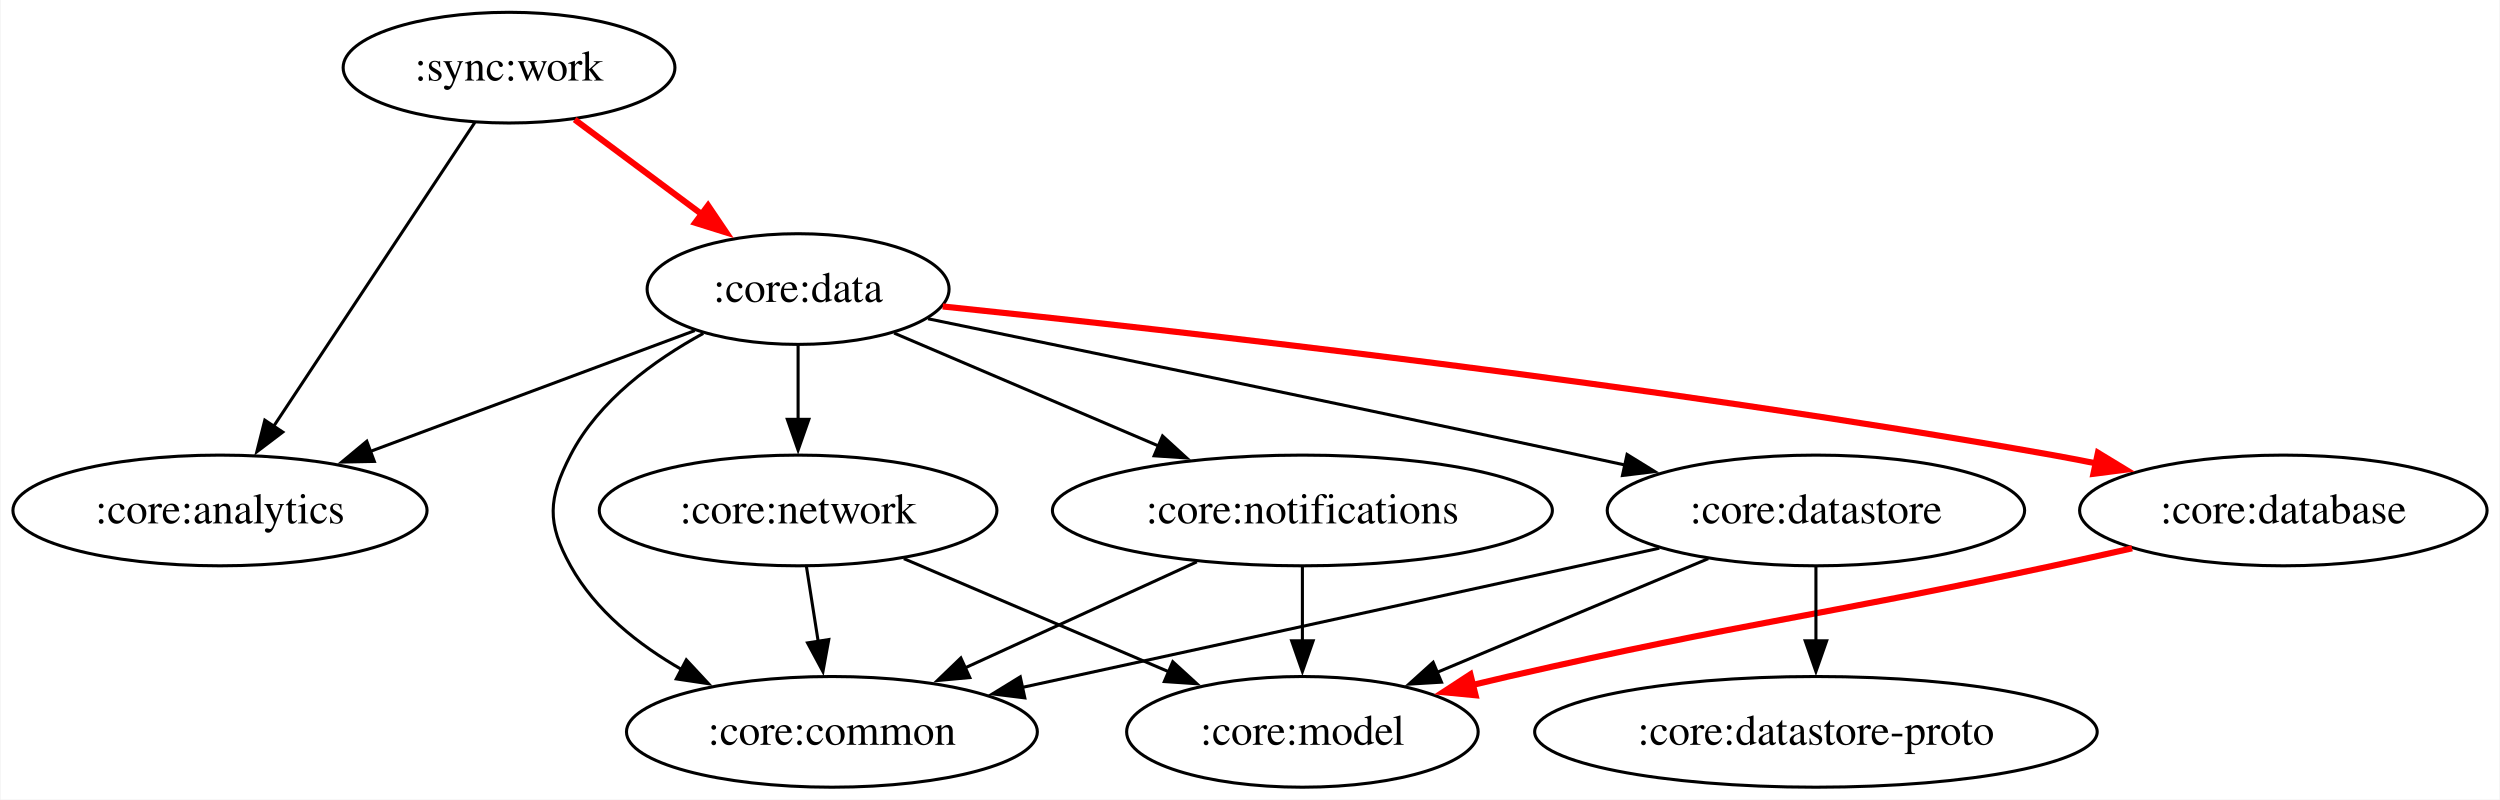
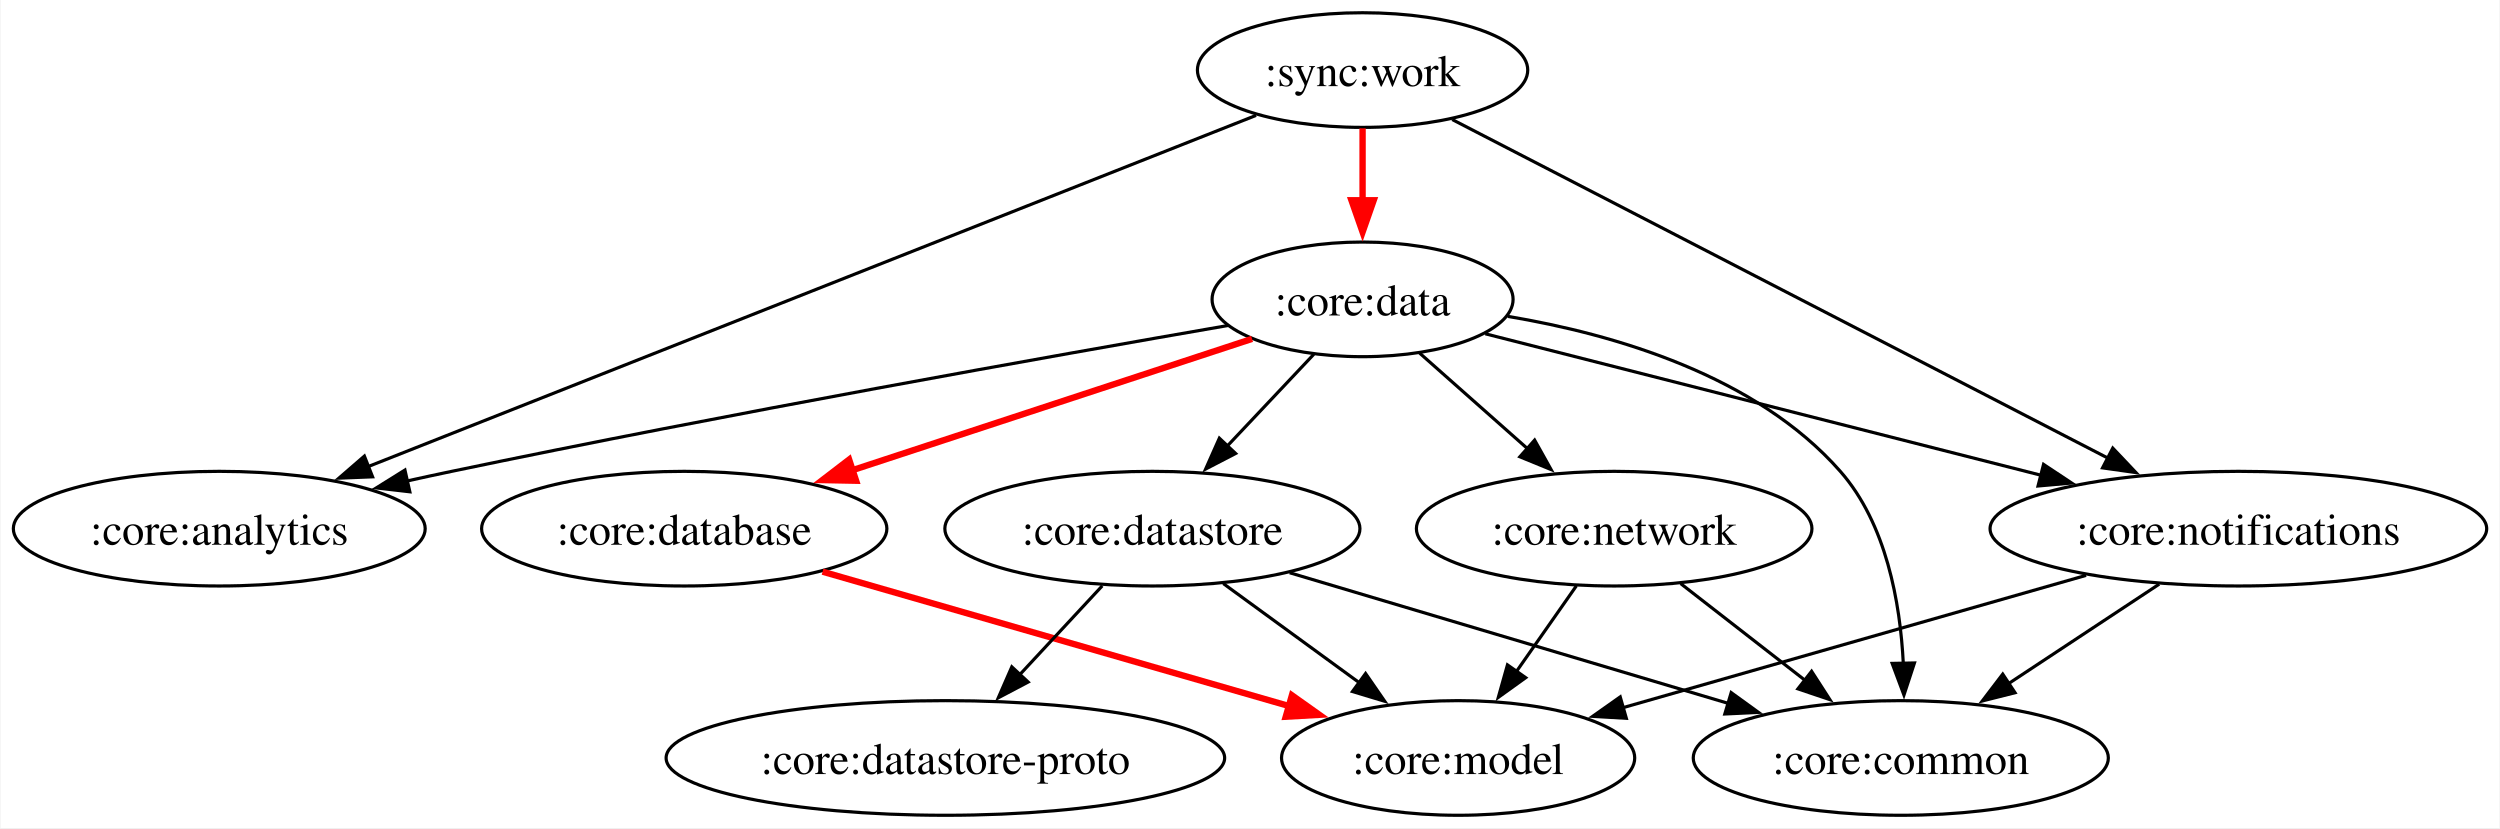
- <svg xmlns="http://www.w3.org/2000/svg" width="1084" height="260pt" viewBox="0 0 812.6 260">
+ <svg xmlns="http://www.w3.org/2000/svg" width="785pt" height="260pt" viewBox="0 0 784.62 260">
  <g class="graph">
-     <path fill="#fff" d="M0 260V0h812.6v260z" />
+     <path fill="#fff" d="M0 260V0h784.62v260z" />
    <g class="node" transform="translate(4 256)">
-       <ellipse cx="161.34" cy="-234" fill="none" stroke="#000" rx="53.95" ry="18" />
-       <text x="161.34" y="-229.8" font-family="Times,serif" font-size="14" text-anchor="middle">:sync:work</text>
+       <ellipse cx="423.66" cy="-234" fill="none" stroke="#000" rx="51.86" ry="18" />
+       <text x="423.66" y="-228.95" font-family="Times,serif" font-size="14" text-anchor="middle">:sync:work</text>
    </g>
    <g class="node" transform="translate(4 256)">
-       <ellipse cx="67.34" cy="-90" fill="none" stroke="#000" rx="67.34" ry="18" />
-       <text x="67.34" y="-85.8" font-family="Times,serif" font-size="14" text-anchor="middle">:core:analytics</text>
+       <ellipse cx="64.66" cy="-90" fill="none" stroke="#000" rx="64.66" ry="18" />
+       <text x="64.66" y="-84.95" font-family="Times,serif" font-size="14" text-anchor="middle">:core:analytics</text>
    </g>
    <g stroke="#000" class="edge">
-       <path fill="none" d="m154.19 39.85-65.45 98.86" />
-       <path d="m91.75 140.51-8.43 6.4 2.6-10.27z" />
+       <path fill="none" d="M394.21 36.23 115.14 146.61" />
+       <path d="m116.8 149.72-10.58.42 8.01-6.93z" />
    </g>
    <g class="node" transform="translate(4 256)">
-       <ellipse cx="255.34" cy="-162" fill="none" stroke="#000" rx="49.1" ry="18" />
-       <text x="255.34" y="-157.8" font-family="Times,serif" font-size="14" text-anchor="middle">:core:data</text>
+       <ellipse cx="423.66" cy="-162" fill="none" stroke="#000" rx="47.26" ry="18" />
+       <text x="423.66" y="-156.95" font-family="Times,serif" font-size="14" text-anchor="middle">:core:data</text>
    </g>
    <g stroke="red" stroke-width="2" class="edge">
-       <path fill="none" d="M186.67 38.88c12.59 9.38 28.72 21.39 42.58 31.71" />
-       <path fill="red" d="m230.06 66.83 5.93 8.78-10.11-3.16z" />
+       <path fill="none" d="M427.66 40.3v24.16" />
+       <path fill="red" d="m431.16 62.87-3.5 10-3.5-10z" />
+     </g>
+     <g class="node" transform="translate(4 256)">
+       <ellipse cx="698.66" cy="-90" fill="none" stroke="#000" rx="77.97" ry="18" />
+       <text x="698.66" y="-84.95" font-family="Times,serif" font-size="14" text-anchor="middle">:core:notifications</text>
    </g>
    <g stroke="#000" class="edge">
-       <path fill="none" d="M225.73 107.51c-29.45 10.97-72.61 27.04-105.81 39.4" />
-       <path d="m121.53 150.05-10.6.21 8.15-6.77z" />
+       <path fill="none" d="m455.8 37.53 206.02 106.38" />
+       <path d="m663.22 140.7 7.28 7.69-10.49-1.48z" />
+     </g>
+     <g stroke="#000" class="edge">
+       <path fill="none" d="M385.38 102.21c-55.92 9.69-157.47 27.76-243.72 45.79-4.59.96-9.33 1.98-14.09 3.04" />
+       <path d="m128.5 154.42-10.53-1.22 8.99-5.61z" />
+     </g>
+     <g stroke="#000" class="edge">
+       <path fill="none" d="M466.19 104.81c45.26 11.52 120.97 30.79 174.51 44.42" />
+       <path d="m641.48 145.82 8.83 5.85-10.56.93z" />
    </g>
    <g class="node" transform="translate(4 256)">
-       <ellipse cx="266.34" cy="-18" fill="none" stroke="#000" rx="66.81" ry="18" />
-       <text x="266.34" y="-13.8" font-family="Times,serif" font-size="14" text-anchor="middle">:core:common</text>
+       <ellipse cx="592.66" cy="-18" fill="none" stroke="#000" rx="65.17" ry="18" />
+       <text x="592.66" y="-12.95" font-family="Times,serif" font-size="14" text-anchor="middle">:core:common</text>
    </g>
    <g stroke="#000" class="edge">
-       <path fill="none" d="M228.51 108.42c-16 8.75-34.07 21.87-43.17 39.58-7.31 14.23-7.76 22.01 0 36 8.09 14.58 22.04 25.67 36.33 33.84" />
-       <path d="m222.99 214.58 7.22 7.76-10.48-1.56z" />
+       <path fill="none" d="M473.25 99.34c33.67 5.65 78.07 18.67 104.41 48.66 14.44 16.44 18.81 41.13 19.79 60.34" />
+       <path d="m600.95 208.17-3.3 10.07-3.7-9.93z" />
    </g>
    <g class="node" transform="translate(4 256)">
-       <ellipse cx="738.34" cy="-90" fill="none" stroke="#000" rx="66.26" ry="18" />
-       <text x="738.34" y="-85.8" font-family="Times,serif" font-size="14" text-anchor="middle">:core:database</text>
+       <ellipse cx="210.66" cy="-90" fill="none" stroke="#000" rx="63.63" ry="18" />
+       <text x="210.66" y="-84.95" font-family="Times,serif" font-size="14" text-anchor="middle">:core:database</text>
    </g>
    <g stroke="red" stroke-width="2" class="edge">
-       <path fill="none" d="M306.37 99.66c76.16 7.87 231.05 25.23 360.97 48.34 5.15.92 10.48 1.95 15.82 3.04" />
-       <path fill="red" d="m682.05 147.23 9.05 5.5-10.51 1.35z" />
+       <path fill="none" d="M392.96 106.4c-34.48 11.33-87.76 28.84-127.1 41.77" />
+       <path fill="red" d="m268.63 150.95-10.59-.21 8.4-6.44z" />
    </g>
    <g class="node" transform="translate(4 256)">
-       <ellipse cx="586.34" cy="-90" fill="none" stroke="#000" rx="67.87" ry="18" />
-       <text x="586.34" y="-85.8" font-family="Times,serif" font-size="14" text-anchor="middle">:core:datastore</text>
+       <ellipse cx="357.66" cy="-90" fill="none" stroke="#000" rx="65.17" ry="18" />
+       <text x="357.66" y="-84.95" font-family="Times,serif" font-size="14" text-anchor="middle">:core:datastore</text>
    </g>
    <g stroke="#000" class="edge">
-       <path fill="none" d="M301.62 103.67c50.44 10.37 137.29 28.35 211.72 44.33 4.88 1.05 9.92 2.14 14.99 3.24" />
-       <path d="m528.92 147.79 9.02 5.56-10.52 1.28z" />
+       <path fill="none" d="M412.35 111.24c-8.13 8.62-18.29 19.4-27.38 29.03" />
+       <path d="m387.79 142.39-9.41 4.88 4.31-9.68z" />
    </g>
    <g class="node" transform="translate(4 256)">
-       <ellipse cx="255.34" cy="-90" fill="none" stroke="#000" rx="64.66" ry="18" />
-       <text x="255.34" y="-85.8" font-family="Times,serif" font-size="14" text-anchor="middle">:core:network</text>
+       <ellipse cx="502.66" cy="-90" fill="none" stroke="#000" rx="62.1" ry="18" />
+       <text x="502.66" y="-84.95" font-family="Times,serif" font-size="14" text-anchor="middle">:core:network</text>
    </g>
    <g stroke="#000" class="edge">
-       <path fill="none" d="M259.34 112.3v24.16" />
-       <path d="m262.84 136.38-3.5 10-3.5-10z" />
+       <path fill="none" d="M445.58 110.88c9.99 8.85 22.63 20.05 33.82 29.96" />
+       <path d="m481.68 138.19 5.17 9.25-9.81-4.01z" />
+     </g>
+     <g stroke="#000" class="edge">
+       <path fill="none" d="M677.81 183.41c-14.19 9.37-32.17 21.25-47.6 31.43" />
+       <path d="m632.53 217.51-10.28 2.59 6.42-8.43z" />
    </g>
    <g class="node" transform="translate(4 256)">
-       <ellipse cx="419.34" cy="-90" fill="none" stroke="#000" rx="81.29" ry="18" />
-       <text x="419.34" y="-85.8" font-family="Times,serif" font-size="14" text-anchor="middle">:core:notifications</text>
+       <ellipse cx="453.66" cy="-18" fill="none" stroke="#000" rx="55.45" ry="18" />
+       <text x="453.66" y="-12.95" font-family="Times,serif" font-size="14" text-anchor="middle">:core:model</text>
    </g>
    <g stroke="#000" class="edge">
-       <path fill="none" d="M290.58 108.33c24.28 10.37 58.36 24.91 85.91 36.67" />
-       <path d="m377.86 141.78 7.83 7.15-10.57-.71z" />
+       <path fill="none" d="M654.84 180.66c-41.8 11.95-102.37 29.25-145.32 41.52" />
+       <path d="m510.48 225.55-10.58-.62 8.66-6.11z" />
+     </g>
+     <g stroke="red" stroke-width="2" class="edge">
+       <path fill="none" d="M258.1 179.51c41.44 11.94 103.9 29.93 147.88 42.6" />
+       <path fill="red" d="m405.47 218.32 8.64 6.13-10.58.6z" />
+     </g>
+     <g stroke="#000" class="edge">
+       <path fill="none" d="M404.76 179.84c38.8 11.56 95.99 28.59 137.84 41.06" />
+       <path d="m543.4 217.48 8.58 6.21-10.58.5z" />
+     </g>
+     <g stroke="#000" class="edge">
+       <path fill="none" d="M383.92 183.24c12.7 9.25 28.79 20.99 42.71 31.13" />
+       <path d="m428.6 211.48 6.02 8.72-10.14-3.06z" />
    </g>
    <g class="node" transform="translate(4 256)">
-       <ellipse cx="419.34" cy="-18" fill="none" stroke="#000" rx="57.16" ry="18" />
-       <text x="419.34" y="-13.8" font-family="Times,serif" font-size="14" text-anchor="middle">:core:model</text>
-     </g>
-     <g stroke="red" stroke-width="2" class="edge">
-       <path fill="none" d="M693.16 178.31c-8.6 1.93-17.46 3.89-25.82 5.69-78.48 16.87-98.74 18.12-177 36-4.28.98-8.72 2.03-13.16 3.1" />
-       <path fill="red" d="m479.65 226.1-10.55-1.01 8.87-5.79z" />
+       <ellipse cx="292.66" cy="-18" fill="none" stroke="#000" rx="87.69" ry="18" />
+       <text x="292.66" y="-12.95" font-family="Times,serif" font-size="14" text-anchor="middle">:core:datastore-proto</text>
    </g>
    <g stroke="#000" class="edge">
-       <path fill="none" d="M539.4 178.27c-8.69 1.91-17.63 3.88-26.06 5.73-61.62 13.52-132.07 28.88-181.18 39.56" />
-       <path d="m333.07 226.95-10.51-1.3 9.03-5.54z" />
+       <path fill="none" d="M345.92 183.95c-7.82 8.42-17.43 18.77-26.08 28.08" />
+       <path d="m322.65 214.16-9.37 4.94 4.24-9.71z" />
    </g>
    <g stroke="#000" class="edge">
-       <path fill="none" d="M555.33 181.67c-25.67 10.76-60.69 25.44-88.21 36.98" />
-       <path d="m468.57 221.84-10.58.64 7.87-7.1z" />
-     </g>
-     <g class="node" transform="translate(4 256)">
-       <ellipse cx="586.34" cy="-18" fill="none" stroke="#000" rx="91.47" ry="18" />
-       <text x="586.34" y="-13.8" font-family="Times,serif" font-size="14" text-anchor="middle">:core:datastore-proto</text>
+       <path fill="none" d="M527.53 183.24c11.62 9.03 26.28 20.43 39.11 30.41" />
+       <path d="m568.65 210.78 5.74 8.9-10.04-3.38z" />
    </g>
    <g stroke="#000" class="edge">
-       <path fill="none" d="M590.34 184.3v24.16" />
-       <path d="m593.84 208.38-3.5 10-3.5-10z" />
-     </g>
-     <g stroke="#000" class="edge">
-       <path fill="none" d="M262.06 184.3c1.16 7.38 2.54 16.18 3.84 24.45" />
-       <path d="m269.32 207.98-1.9 10.42-5.01-9.33z" />
-     </g>
-     <g stroke="#000" class="edge">
-       <path fill="none" d="M293.72 181.67c25.13 10.73 59.38 25.35 86.36 36.87" />
-       <path d="m381.19 215.2 7.82 7.15-10.57-.71z" />
-     </g>
-     <g stroke="#000" class="edge">
-       <path fill="none" d="M389.01 182.71c-22.34 10.22-51.64 23.63-75.54 34.56" />
-       <path d="m315.18 220.34-10.55.97 7.64-7.34z" />
-     </g>
-     <g stroke="#000" class="edge">
-       <path fill="none" d="M423.34 184.3v24.16" />
-       <path d="m426.84 208.38-3.5 10-3.5-10z" />
+       <path fill="none" d="M494.8 183.95c-5.66 8.08-12.56 17.93-18.86 26.94" />
+       <path d="m478.88 212.79-8.6 6.18 2.87-10.2z" />
    </g>
  </g>
</svg>
